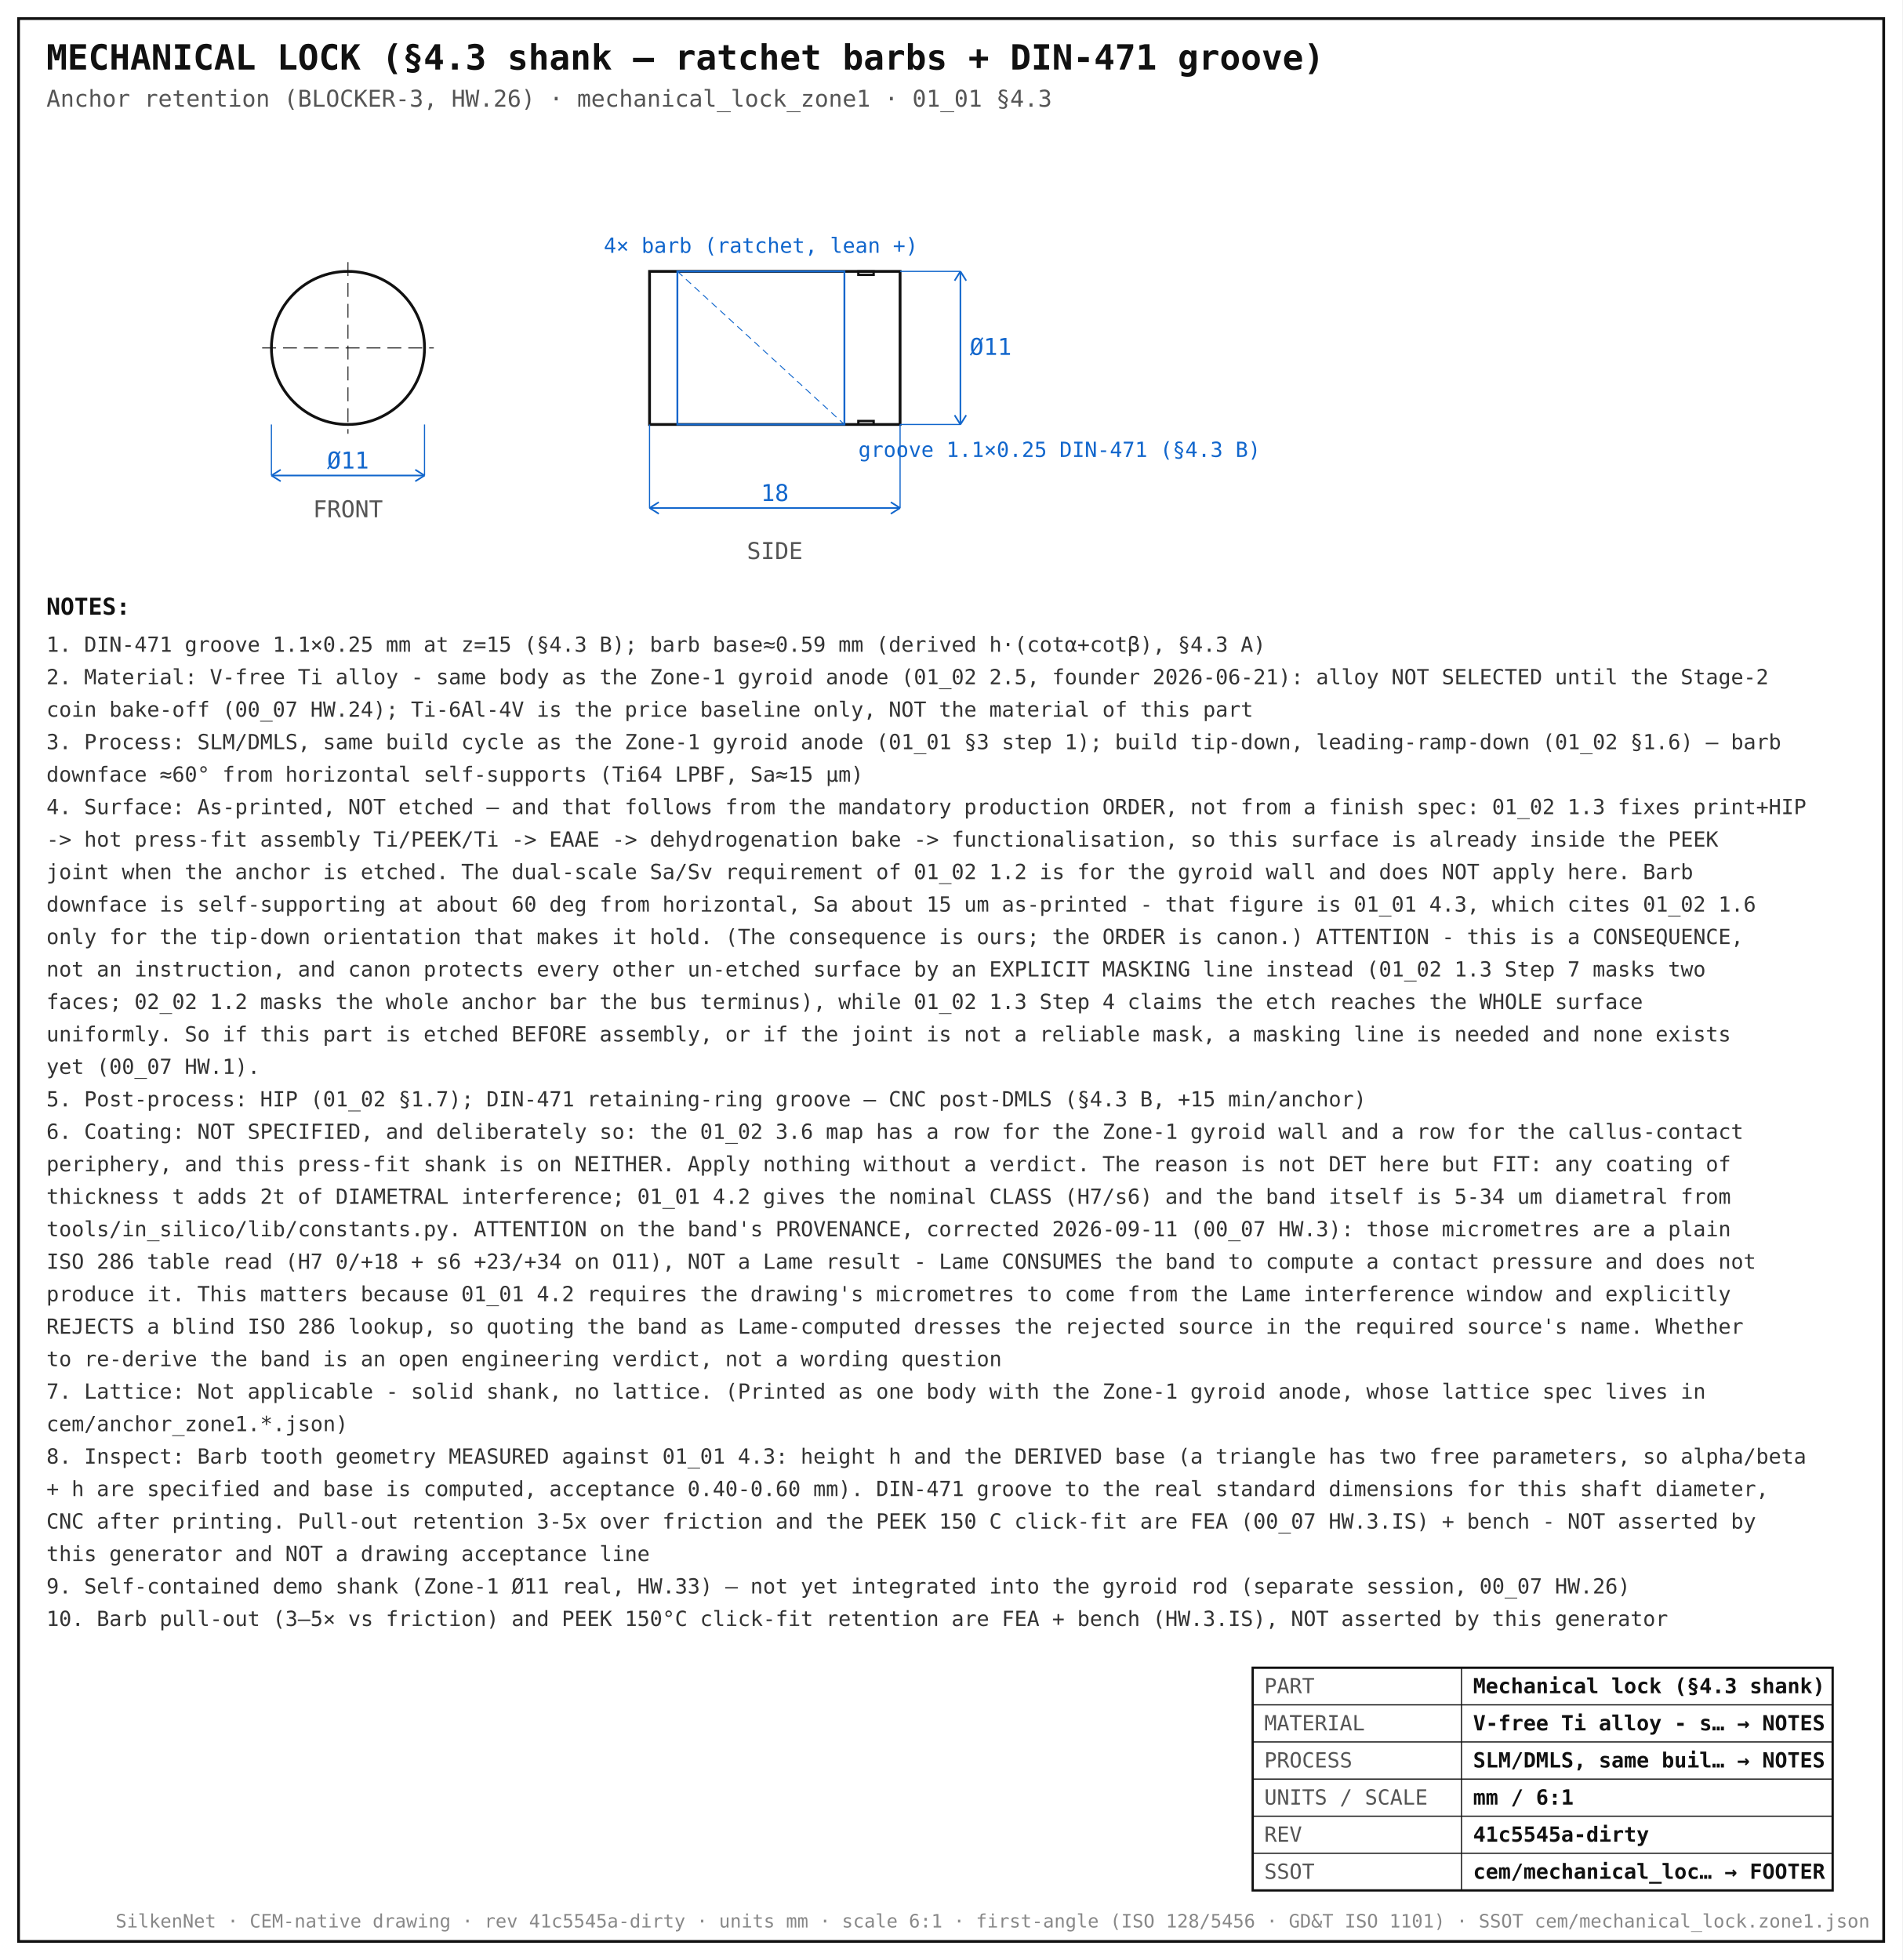
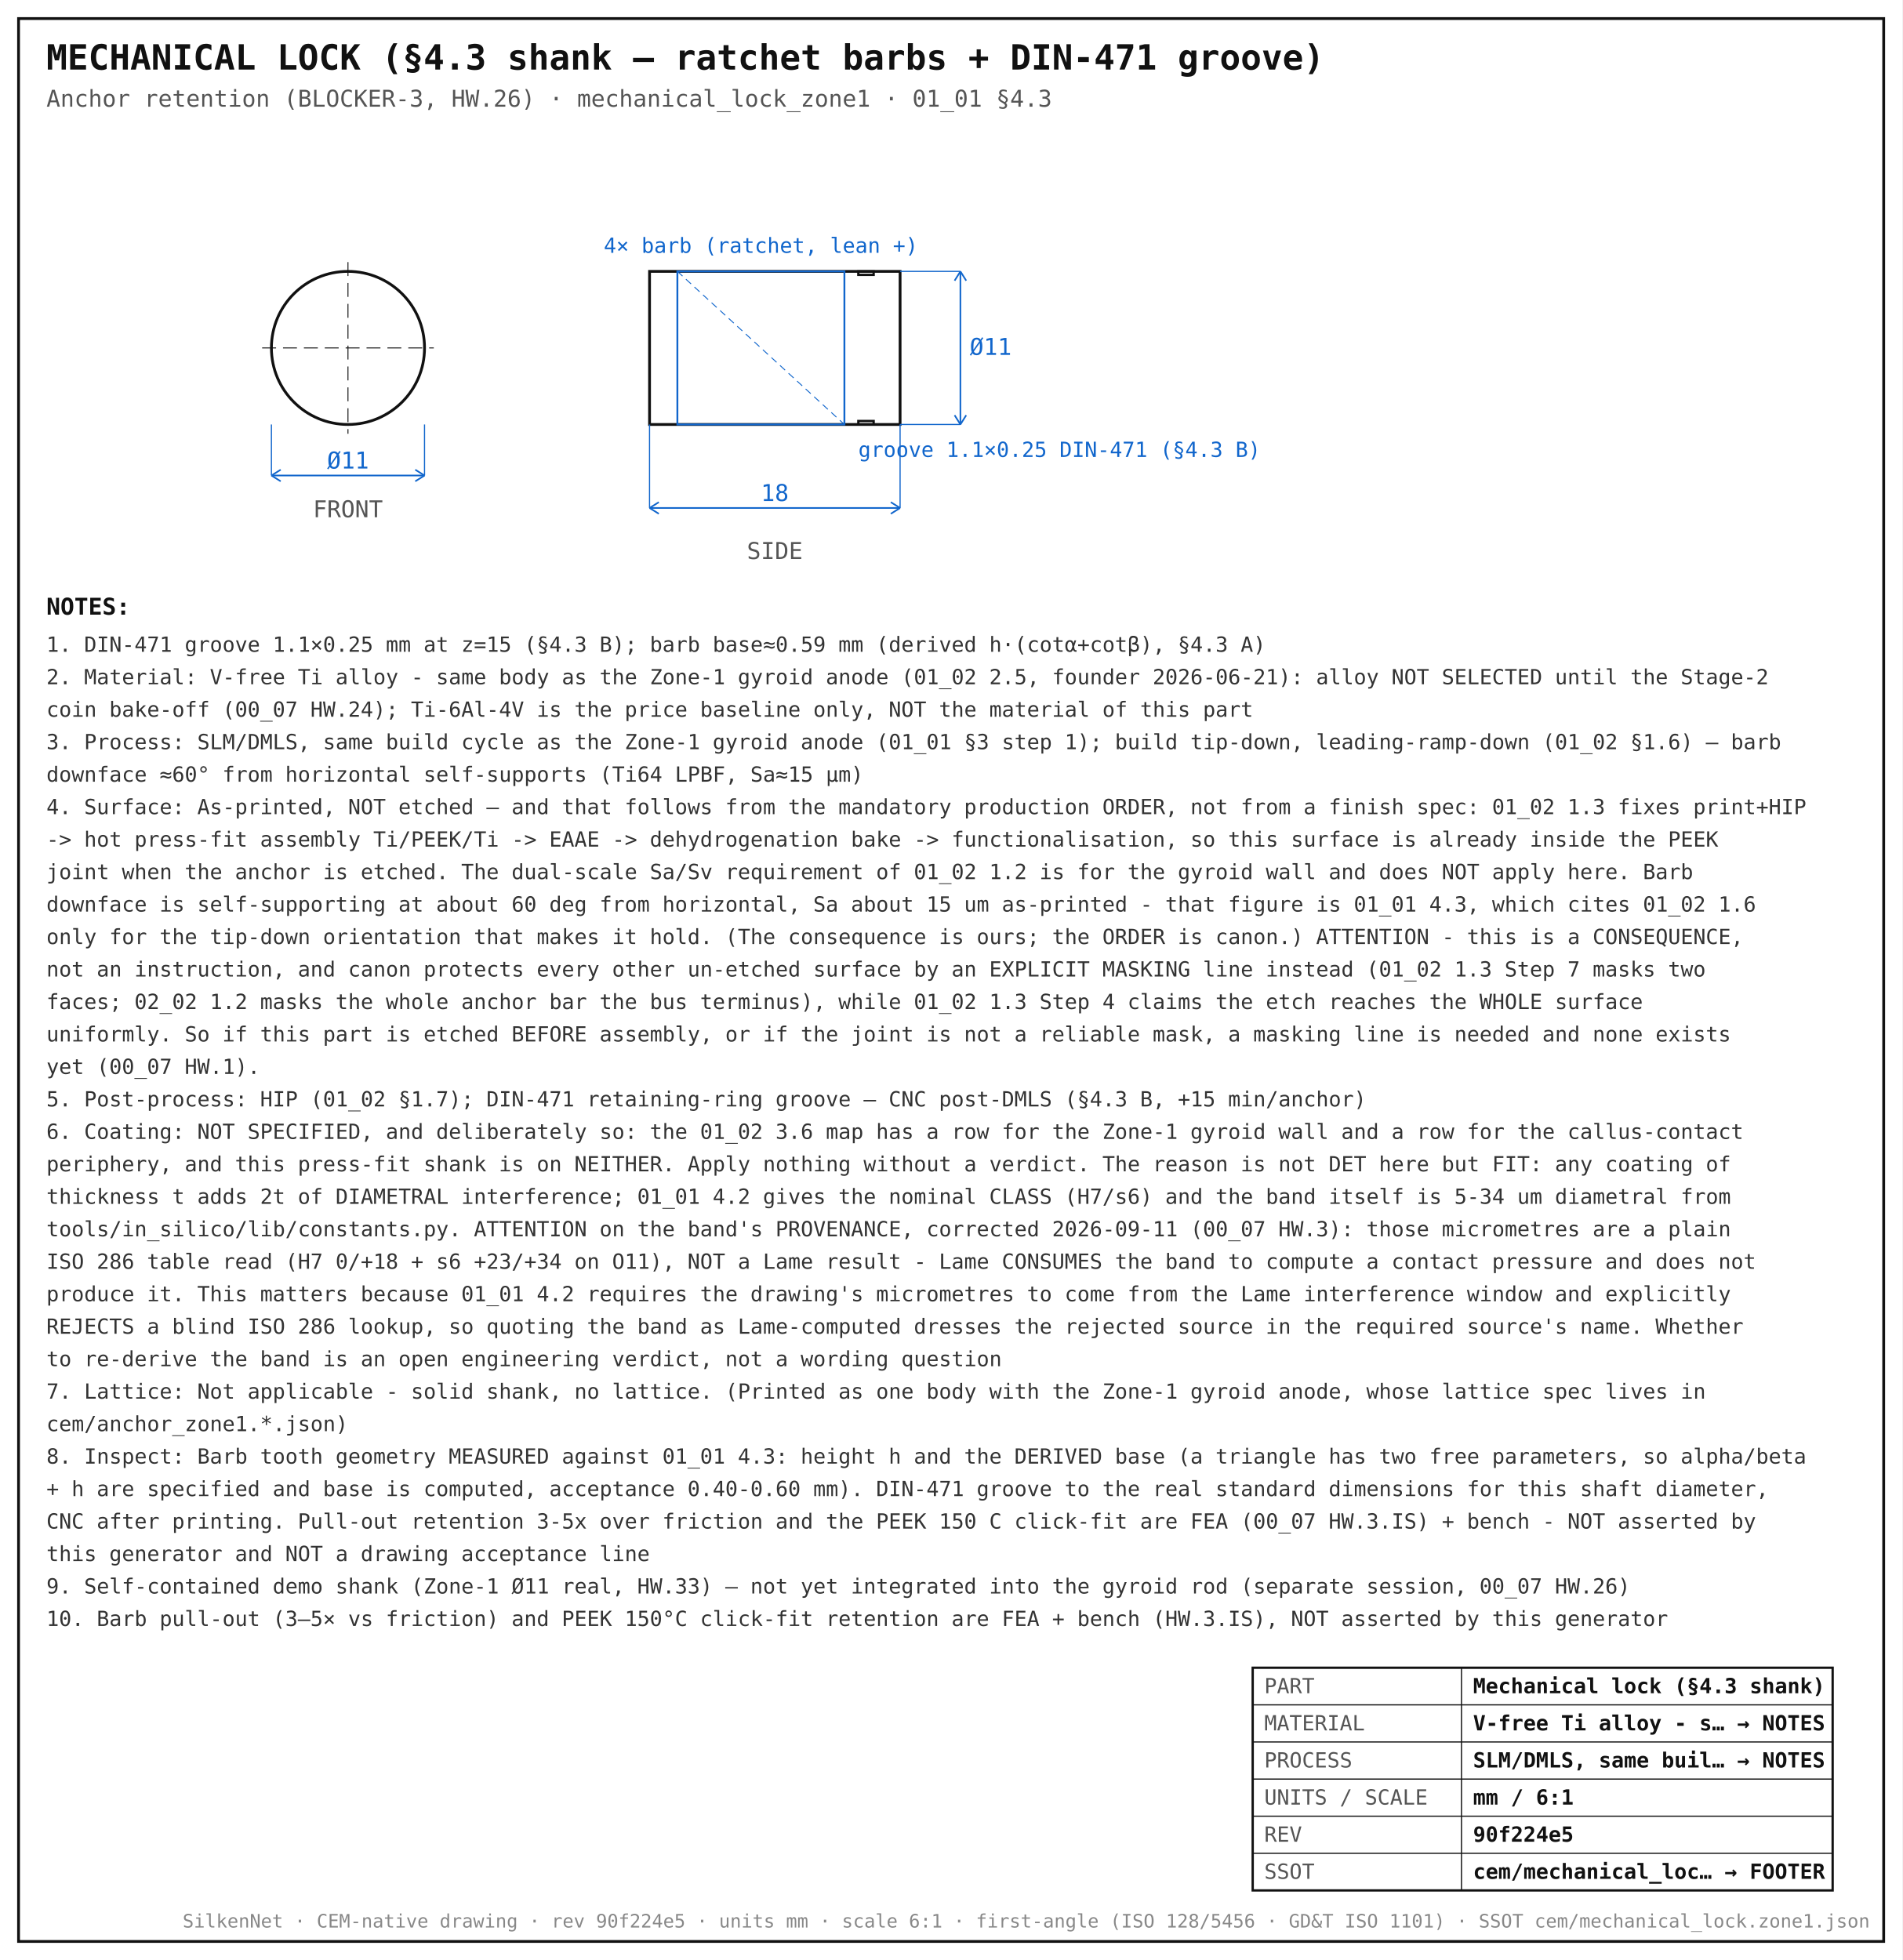
<svg xmlns="http://www.w3.org/2000/svg" width="820" height="845" viewBox="0 0 820 845">
  <rect x="0" y="0" width="820" height="845" fill="white" />
  <rect x="8" y="8" width="804" height="829" fill="none" stroke="#111" stroke-width="1.2" />
  <text x="20" y="30" font-family="monospace" font-size="15" text-anchor="start" fill="#111" font-weight="bold">MECHANICAL LOCK  (§4.3 shank — ratchet barbs + DIN-471 groove)</text>
  <text x="20" y="46" font-family="monospace" font-size="10" text-anchor="start" fill="#555" font-weight="normal">Anchor retention (BLOCKER-3, HW.26) · mechanical_lock_zone1 · 01_01 §4.3</text>
  <circle cx="150" cy="150" r="33" fill="none" stroke="#111" stroke-width="1.2" />
  <line x1="113" y1="150" x2="187" y2="150" stroke="#111" stroke-width="0.4" stroke-dasharray="6 3" />
  <line x1="150" y1="113" x2="150" y2="187" stroke="#111" stroke-width="0.4" stroke-dasharray="6 3" />
  <text x="150" y="223" font-family="monospace" font-size="10" text-anchor="middle" fill="#555" font-weight="normal">FRONT</text>
  <line x1="117" y1="183" x2="117" y2="205" stroke="#1166cc" stroke-width="0.5" />
  <line x1="183" y1="183" x2="183" y2="205" stroke="#1166cc" stroke-width="0.5" />
  <line x1="117" y1="205" x2="183" y2="205" stroke="#1166cc" stroke-width="0.7" />
  <line x1="117" y1="205" x2="121" y2="202.5" stroke="#1166cc" stroke-width="0.7" />
  <line x1="117" y1="205" x2="121" y2="207.5" stroke="#1166cc" stroke-width="0.7" />
  <line x1="183" y1="205" x2="179" y2="202.5" stroke="#1166cc" stroke-width="0.7" />
  <line x1="183" y1="205" x2="179" y2="207.5" stroke="#1166cc" stroke-width="0.7" />
  <text x="150" y="202" font-family="monospace" font-size="10" text-anchor="middle" fill="#1166cc" font-weight="normal">Ø11</text>
  <rect x="280" y="117" width="108" height="66" fill="none" stroke="#111" stroke-width="1.2" />
  <rect x="292" y="117" width="72" height="66" fill="none" stroke="#1166cc" stroke-width="0.8" />
  <line x1="292" y1="117" x2="364" y2="183" stroke="#1166cc" stroke-width="0.4" stroke-dasharray="3 2" />
  <text x="328" y="109" font-family="monospace" font-size="9" text-anchor="middle" fill="#1166cc" font-weight="normal">4× barb (ratchet, lean +)</text>
  <rect x="370" y="117" width="6.6" height="1.5" fill="none" stroke="#111" stroke-width="1" />
  <rect x="370" y="181.5" width="6.6" height="1.5" fill="none" stroke="#111" stroke-width="1" />
  <text x="370" y="197" font-family="monospace" font-size="9" text-anchor="start" fill="#1166cc" font-weight="normal">groove 1.1×0.25 DIN-471 (§4.3 B)</text>
  <text x="334" y="241" font-family="monospace" font-size="10" text-anchor="middle" fill="#555" font-weight="normal">SIDE</text>
  <line x1="280" y1="183" x2="280" y2="219" stroke="#1166cc" stroke-width="0.5" />
  <line x1="388" y1="183" x2="388" y2="219" stroke="#1166cc" stroke-width="0.5" />
  <line x1="280" y1="219" x2="388" y2="219" stroke="#1166cc" stroke-width="0.7" />
  <line x1="280" y1="219" x2="284" y2="216.5" stroke="#1166cc" stroke-width="0.7" />
  <line x1="280" y1="219" x2="284" y2="221.5" stroke="#1166cc" stroke-width="0.7" />
  <line x1="388" y1="219" x2="384" y2="216.5" stroke="#1166cc" stroke-width="0.7" />
  <line x1="388" y1="219" x2="384" y2="221.5" stroke="#1166cc" stroke-width="0.7" />
  <text x="334" y="216" font-family="monospace" font-size="10" text-anchor="middle" fill="#1166cc" font-weight="normal">18</text>
  <line x1="388" y1="117" x2="414" y2="117" stroke="#1166cc" stroke-width="0.5" />
  <line x1="388" y1="183" x2="414" y2="183" stroke="#1166cc" stroke-width="0.5" />
  <line x1="414" y1="117" x2="414" y2="183" stroke="#1166cc" stroke-width="0.7" />
  <line x1="414" y1="117" x2="411.5" y2="121" stroke="#1166cc" stroke-width="0.7" />
  <line x1="414" y1="117" x2="416.5" y2="121" stroke="#1166cc" stroke-width="0.7" />
  <line x1="414" y1="183" x2="411.5" y2="179" stroke="#1166cc" stroke-width="0.7" />
  <line x1="414" y1="183" x2="416.5" y2="179" stroke="#1166cc" stroke-width="0.7" />
  <text x="418" y="153" font-family="monospace" font-size="10" text-anchor="start" fill="#1166cc" font-weight="normal">Ø11</text>
  <text x="20" y="265" font-family="monospace" font-size="10" text-anchor="start" fill="#111" font-weight="bold">NOTES:</text>
  <text x="20" y="281" font-family="monospace" font-size="9" text-anchor="start" fill="#333" font-weight="normal">1. DIN-471 groove 1.1×0.25 mm at z=15 (§4.3 B); barb base≈0.59 mm (derived h·(cotα+cotβ), §4.3 A)</text>
  <text x="20" y="295" font-family="monospace" font-size="9" text-anchor="start" fill="#333" font-weight="normal">2. Material: V-free Ti alloy - same body as the Zone-1 gyroid anode (01_02 2.5, founder 2026-06-21): alloy NOT SELECTED until the Stage-2</text>
  <text x="20" y="309" font-family="monospace" font-size="9" text-anchor="start" fill="#333" font-weight="normal">   coin bake-off (00_07 HW.24); Ti-6Al-4V is the price baseline only, NOT the material of this part</text>
  <text x="20" y="323" font-family="monospace" font-size="9" text-anchor="start" fill="#333" font-weight="normal">3. Process: SLM/DMLS, same build cycle as the Zone-1 gyroid anode (01_01 §3 step 1); build tip-down, leading-ramp-down (01_02 §1.6) — barb</text>
  <text x="20" y="337" font-family="monospace" font-size="9" text-anchor="start" fill="#333" font-weight="normal">   downface ≈60° from horizontal self-supports (Ti64 LPBF, Sa≈15 µm)</text>
  <text x="20" y="351" font-family="monospace" font-size="9" text-anchor="start" fill="#333" font-weight="normal">4. Surface: As-printed, NOT etched — and that follows from the mandatory production ORDER, not from a finish spec: 01_02 1.3 fixes print+HIP</text>
  <text x="20" y="365" font-family="monospace" font-size="9" text-anchor="start" fill="#333" font-weight="normal">   -&gt; hot press-fit assembly Ti/PEEK/Ti -&gt; EAAE -&gt; dehydrogenation bake -&gt; functionalisation, so this surface is already inside the PEEK</text>
  <text x="20" y="379" font-family="monospace" font-size="9" text-anchor="start" fill="#333" font-weight="normal">   joint when the anchor is etched. The dual-scale Sa/Sv requirement of 01_02 1.2 is for the gyroid wall and does NOT apply here. Barb</text>
  <text x="20" y="393" font-family="monospace" font-size="9" text-anchor="start" fill="#333" font-weight="normal">   downface is self-supporting at about 60 deg from horizontal, Sa about 15 um as-printed - that figure is 01_01 4.3, which cites 01_02 1.6</text>
  <text x="20" y="407" font-family="monospace" font-size="9" text-anchor="start" fill="#333" font-weight="normal">   only for the tip-down orientation that makes it hold. (The consequence is ours; the ORDER is canon.) ATTENTION - this is a CONSEQUENCE,</text>
  <text x="20" y="421" font-family="monospace" font-size="9" text-anchor="start" fill="#333" font-weight="normal">   not an instruction, and canon protects every other un-etched surface by an EXPLICIT MASKING line instead (01_02 1.3 Step 7 masks two</text>
  <text x="20" y="435" font-family="monospace" font-size="9" text-anchor="start" fill="#333" font-weight="normal">   faces; 02_02 1.2 masks the whole anchor bar the bus terminus), while 01_02 1.3 Step 4 claims the etch reaches the WHOLE surface</text>
  <text x="20" y="449" font-family="monospace" font-size="9" text-anchor="start" fill="#333" font-weight="normal">   uniformly. So if this part is etched BEFORE assembly, or if the joint is not a reliable mask, a masking line is needed and none exists</text>
  <text x="20" y="463" font-family="monospace" font-size="9" text-anchor="start" fill="#333" font-weight="normal">   yet (00_07 HW.1).</text>
  <text x="20" y="477" font-family="monospace" font-size="9" text-anchor="start" fill="#333" font-weight="normal">5. Post-process: HIP (01_02 §1.7); DIN-471 retaining-ring groove — CNC post-DMLS (§4.3 B, +15 min/anchor)</text>
  <text x="20" y="491" font-family="monospace" font-size="9" text-anchor="start" fill="#333" font-weight="normal">6. Coating: NOT SPECIFIED, and deliberately so: the 01_02 3.6 map has a row for the Zone-1 gyroid wall and a row for the callus-contact</text>
  <text x="20" y="505" font-family="monospace" font-size="9" text-anchor="start" fill="#333" font-weight="normal">   periphery, and this press-fit shank is on NEITHER. Apply nothing without a verdict. The reason is not DET here but FIT: any coating of</text>
  <text x="20" y="519" font-family="monospace" font-size="9" text-anchor="start" fill="#333" font-weight="normal">   thickness t adds 2t of DIAMETRAL interference; 01_01 4.2 gives the nominal CLASS (H7/s6) and the band itself is 5-34 um diametral from</text>
  <text x="20" y="533" font-family="monospace" font-size="9" text-anchor="start" fill="#333" font-weight="normal">   tools/in_silico/lib/constants.py. ATTENTION on the band's PROVENANCE, corrected 2026-09-11 (00_07 HW.3): those micrometres are a plain</text>
  <text x="20" y="547" font-family="monospace" font-size="9" text-anchor="start" fill="#333" font-weight="normal">   ISO 286 table read (H7 0/+18 + s6 +23/+34 on O11), NOT a Lame result - Lame CONSUMES the band to compute a contact pressure and does not</text>
  <text x="20" y="561" font-family="monospace" font-size="9" text-anchor="start" fill="#333" font-weight="normal">   produce it. This matters because 01_01 4.2 requires the drawing's micrometres to come from the Lame interference window and explicitly</text>
  <text x="20" y="575" font-family="monospace" font-size="9" text-anchor="start" fill="#333" font-weight="normal">   REJECTS a blind ISO 286 lookup, so quoting the band as Lame-computed dresses the rejected source in the required source's name. Whether</text>
  <text x="20" y="589" font-family="monospace" font-size="9" text-anchor="start" fill="#333" font-weight="normal">   to re-derive the band is an open engineering verdict, not a wording question</text>
  <text x="20" y="603" font-family="monospace" font-size="9" text-anchor="start" fill="#333" font-weight="normal">7. Lattice: Not applicable - solid shank, no lattice. (Printed as one body with the Zone-1 gyroid anode, whose lattice spec lives in</text>
  <text x="20" y="617" font-family="monospace" font-size="9" text-anchor="start" fill="#333" font-weight="normal">   cem/anchor_zone1.*.json)</text>
  <text x="20" y="631" font-family="monospace" font-size="9" text-anchor="start" fill="#333" font-weight="normal">8. Inspect: Barb tooth geometry MEASURED against 01_01 4.3: height h and the DERIVED base (a triangle has two free parameters, so alpha/beta</text>
  <text x="20" y="645" font-family="monospace" font-size="9" text-anchor="start" fill="#333" font-weight="normal">   + h are specified and base is computed, acceptance 0.40-0.60 mm). DIN-471 groove to the real standard dimensions for this shaft diameter,</text>
  <text x="20" y="659" font-family="monospace" font-size="9" text-anchor="start" fill="#333" font-weight="normal">   CNC after printing. Pull-out retention 3-5x over friction and the PEEK 150 C click-fit are FEA (00_07 HW.3.IS) + bench - NOT asserted by</text>
  <text x="20" y="673" font-family="monospace" font-size="9" text-anchor="start" fill="#333" font-weight="normal">   this generator and NOT a drawing acceptance line</text>
  <text x="20" y="687" font-family="monospace" font-size="9" text-anchor="start" fill="#333" font-weight="normal">9. Self-contained demo shank (Zone-1 Ø11 real, HW.33) — not yet integrated into the gyroid rod (separate session, 00_07 HW.26)</text>
  <text x="20" y="701" font-family="monospace" font-size="9" text-anchor="start" fill="#333" font-weight="normal">10. Barb pull-out (3–5× vs friction) and PEEK 150°C click-fit retention are FEA + bench (HW.3.IS), NOT asserted by this generator</text>
  <rect x="540" y="719" width="250" height="96" fill="none" stroke="#111" stroke-width="1" />
  <line x1="630" y1="719" x2="630" y2="735" stroke="#111" stroke-width="0.5" />
  <text x="545" y="730" font-family="monospace" font-size="9" text-anchor="start" fill="#555" font-weight="normal">PART</text>
  <text x="635" y="730" font-family="monospace" font-size="9" text-anchor="start" fill="#111" font-weight="bold">Mechanical lock (§4.3 shank)</text>
  <line x1="540" y1="735" x2="790" y2="735" stroke="#111" stroke-width="0.5" />
  <line x1="630" y1="735" x2="630" y2="751" stroke="#111" stroke-width="0.5" />
  <text x="545" y="746" font-family="monospace" font-size="9" text-anchor="start" fill="#555" font-weight="normal">MATERIAL</text>
  <text x="635" y="746" font-family="monospace" font-size="9" text-anchor="start" fill="#111" font-weight="bold">V-free Ti alloy - s… → NOTES</text>
  <line x1="540" y1="751" x2="790" y2="751" stroke="#111" stroke-width="0.5" />
  <line x1="630" y1="751" x2="630" y2="767" stroke="#111" stroke-width="0.5" />
  <text x="545" y="762" font-family="monospace" font-size="9" text-anchor="start" fill="#555" font-weight="normal">PROCESS</text>
  <text x="635" y="762" font-family="monospace" font-size="9" text-anchor="start" fill="#111" font-weight="bold">SLM/DMLS, same buil… → NOTES</text>
  <line x1="540" y1="767" x2="790" y2="767" stroke="#111" stroke-width="0.5" />
  <line x1="630" y1="767" x2="630" y2="783" stroke="#111" stroke-width="0.5" />
  <text x="545" y="778" font-family="monospace" font-size="9" text-anchor="start" fill="#555" font-weight="normal">UNITS / SCALE</text>
  <text x="635" y="778" font-family="monospace" font-size="9" text-anchor="start" fill="#111" font-weight="bold">mm / 6:1</text>
  <line x1="540" y1="783" x2="790" y2="783" stroke="#111" stroke-width="0.5" />
  <line x1="630" y1="783" x2="630" y2="799" stroke="#111" stroke-width="0.5" />
  <text x="545" y="794" font-family="monospace" font-size="9" text-anchor="start" fill="#555" font-weight="normal">REV</text>
-   <text x="635" y="794" font-family="monospace" font-size="9" text-anchor="start" fill="#111" font-weight="bold">41c5545a-dirty</text>
+   <text x="635" y="794" font-family="monospace" font-size="9" text-anchor="start" fill="#111" font-weight="bold">90f224e5</text>
  <line x1="540" y1="799" x2="790" y2="799" stroke="#111" stroke-width="0.5" />
  <line x1="630" y1="799" x2="630" y2="815" stroke="#111" stroke-width="0.5" />
  <text x="545" y="810" font-family="monospace" font-size="9" text-anchor="start" fill="#555" font-weight="normal">SSOT</text>
  <text x="635" y="810" font-family="monospace" font-size="9" text-anchor="start" fill="#111" font-weight="bold">cem/mechanical_loc… → FOOTER</text>
-   <text x="806" y="831" font-family="monospace" font-size="8" text-anchor="end" fill="#888" font-weight="normal">SilkenNet · CEM-native drawing · rev 41c5545a-dirty · units mm · scale 6:1 · first-angle (ISO 128/5456 · GD&amp;T ISO 1101) · SSOT cem/mechanical_lock.zone1.json</text>
+   <text x="806" y="831" font-family="monospace" font-size="8" text-anchor="end" fill="#888" font-weight="normal">SilkenNet · CEM-native drawing · rev 90f224e5 · units mm · scale 6:1 · first-angle (ISO 128/5456 · GD&amp;T ISO 1101) · SSOT cem/mechanical_lock.zone1.json</text>
</svg>
